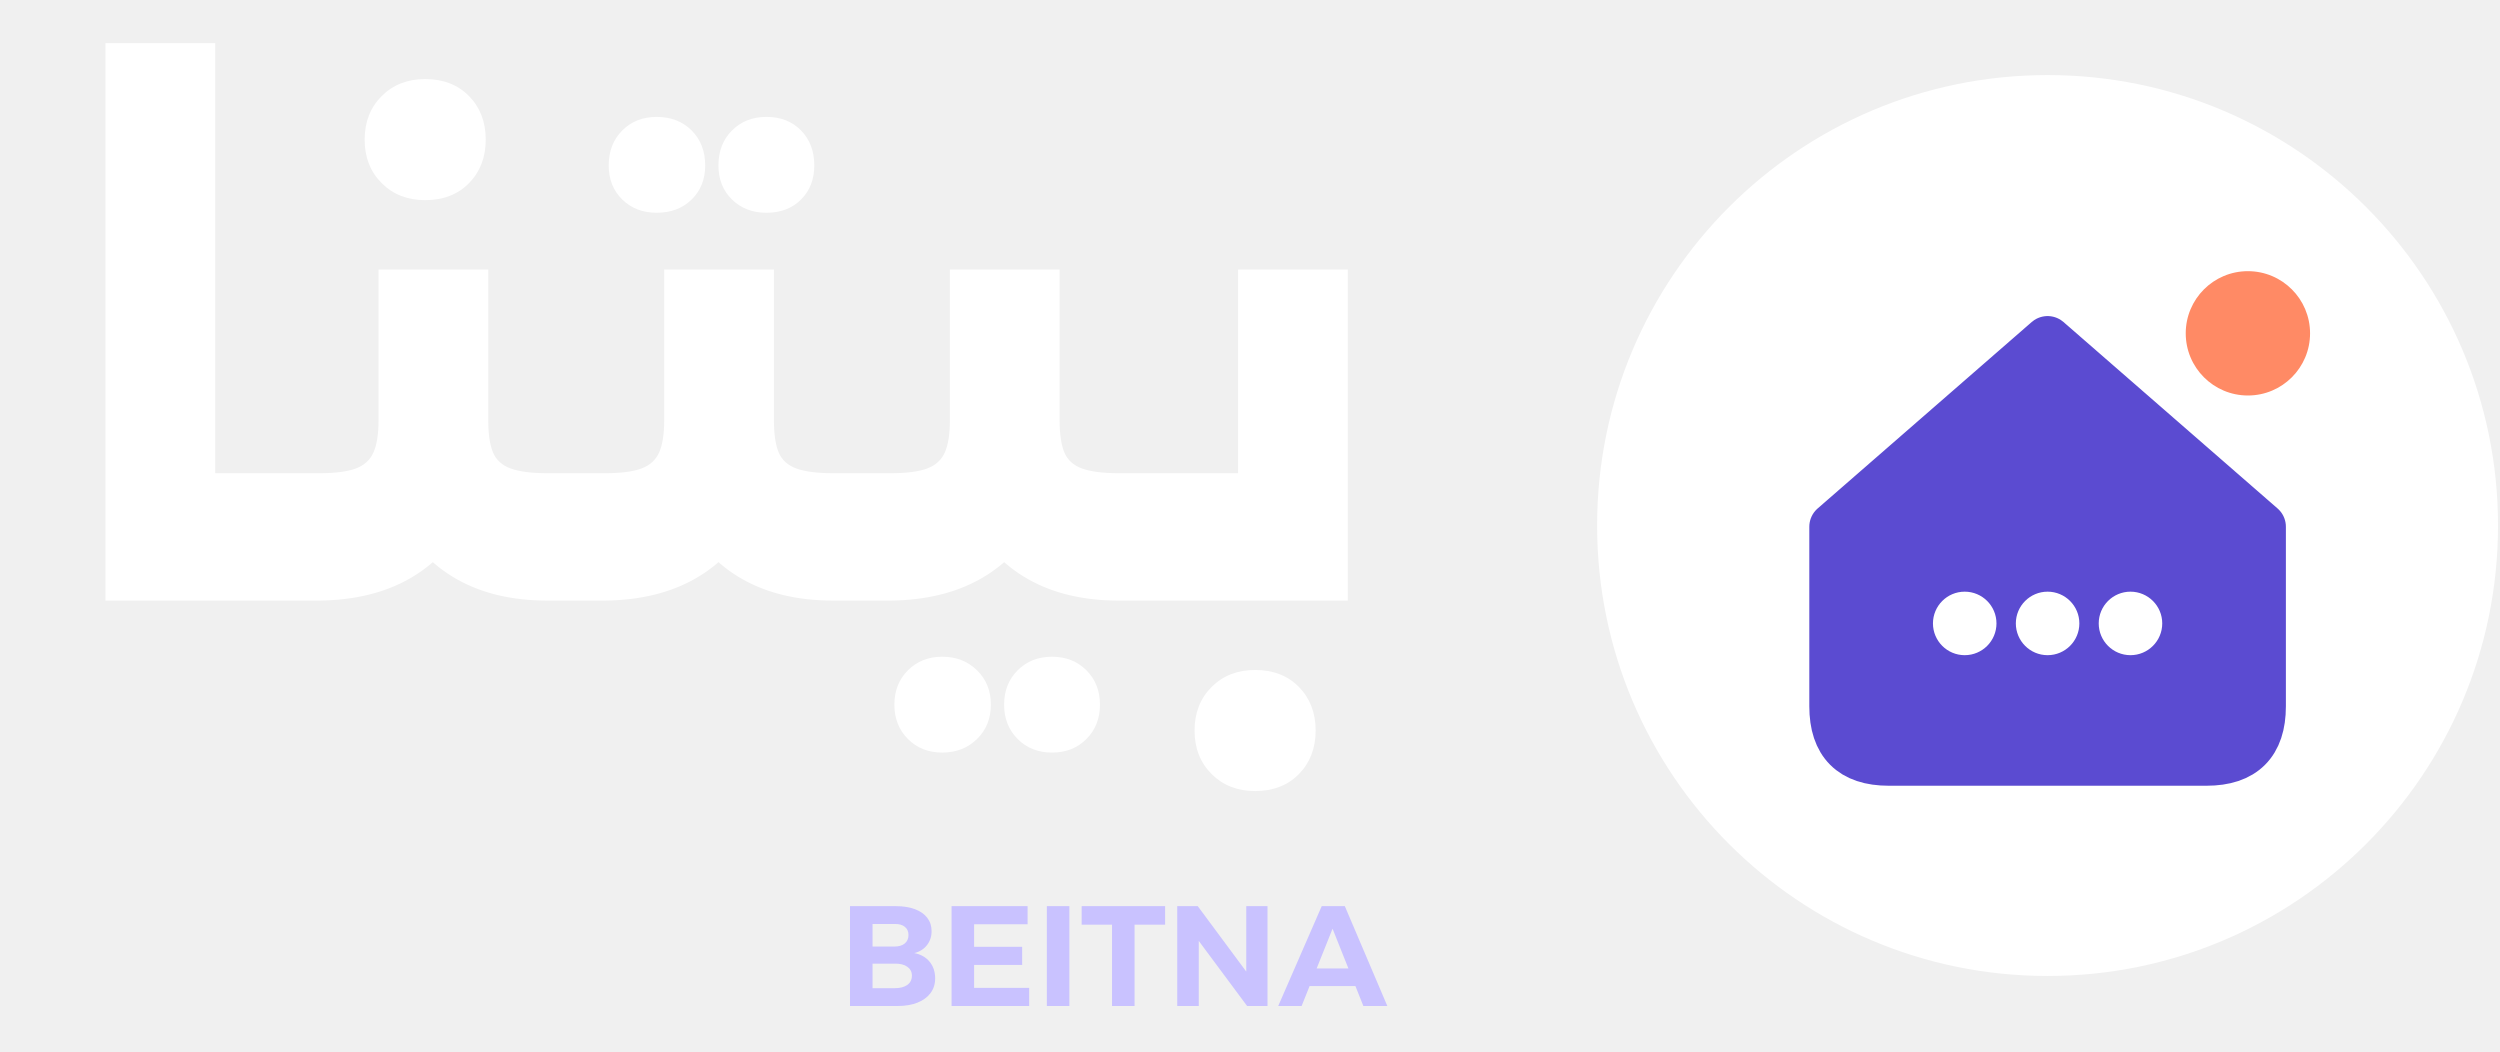
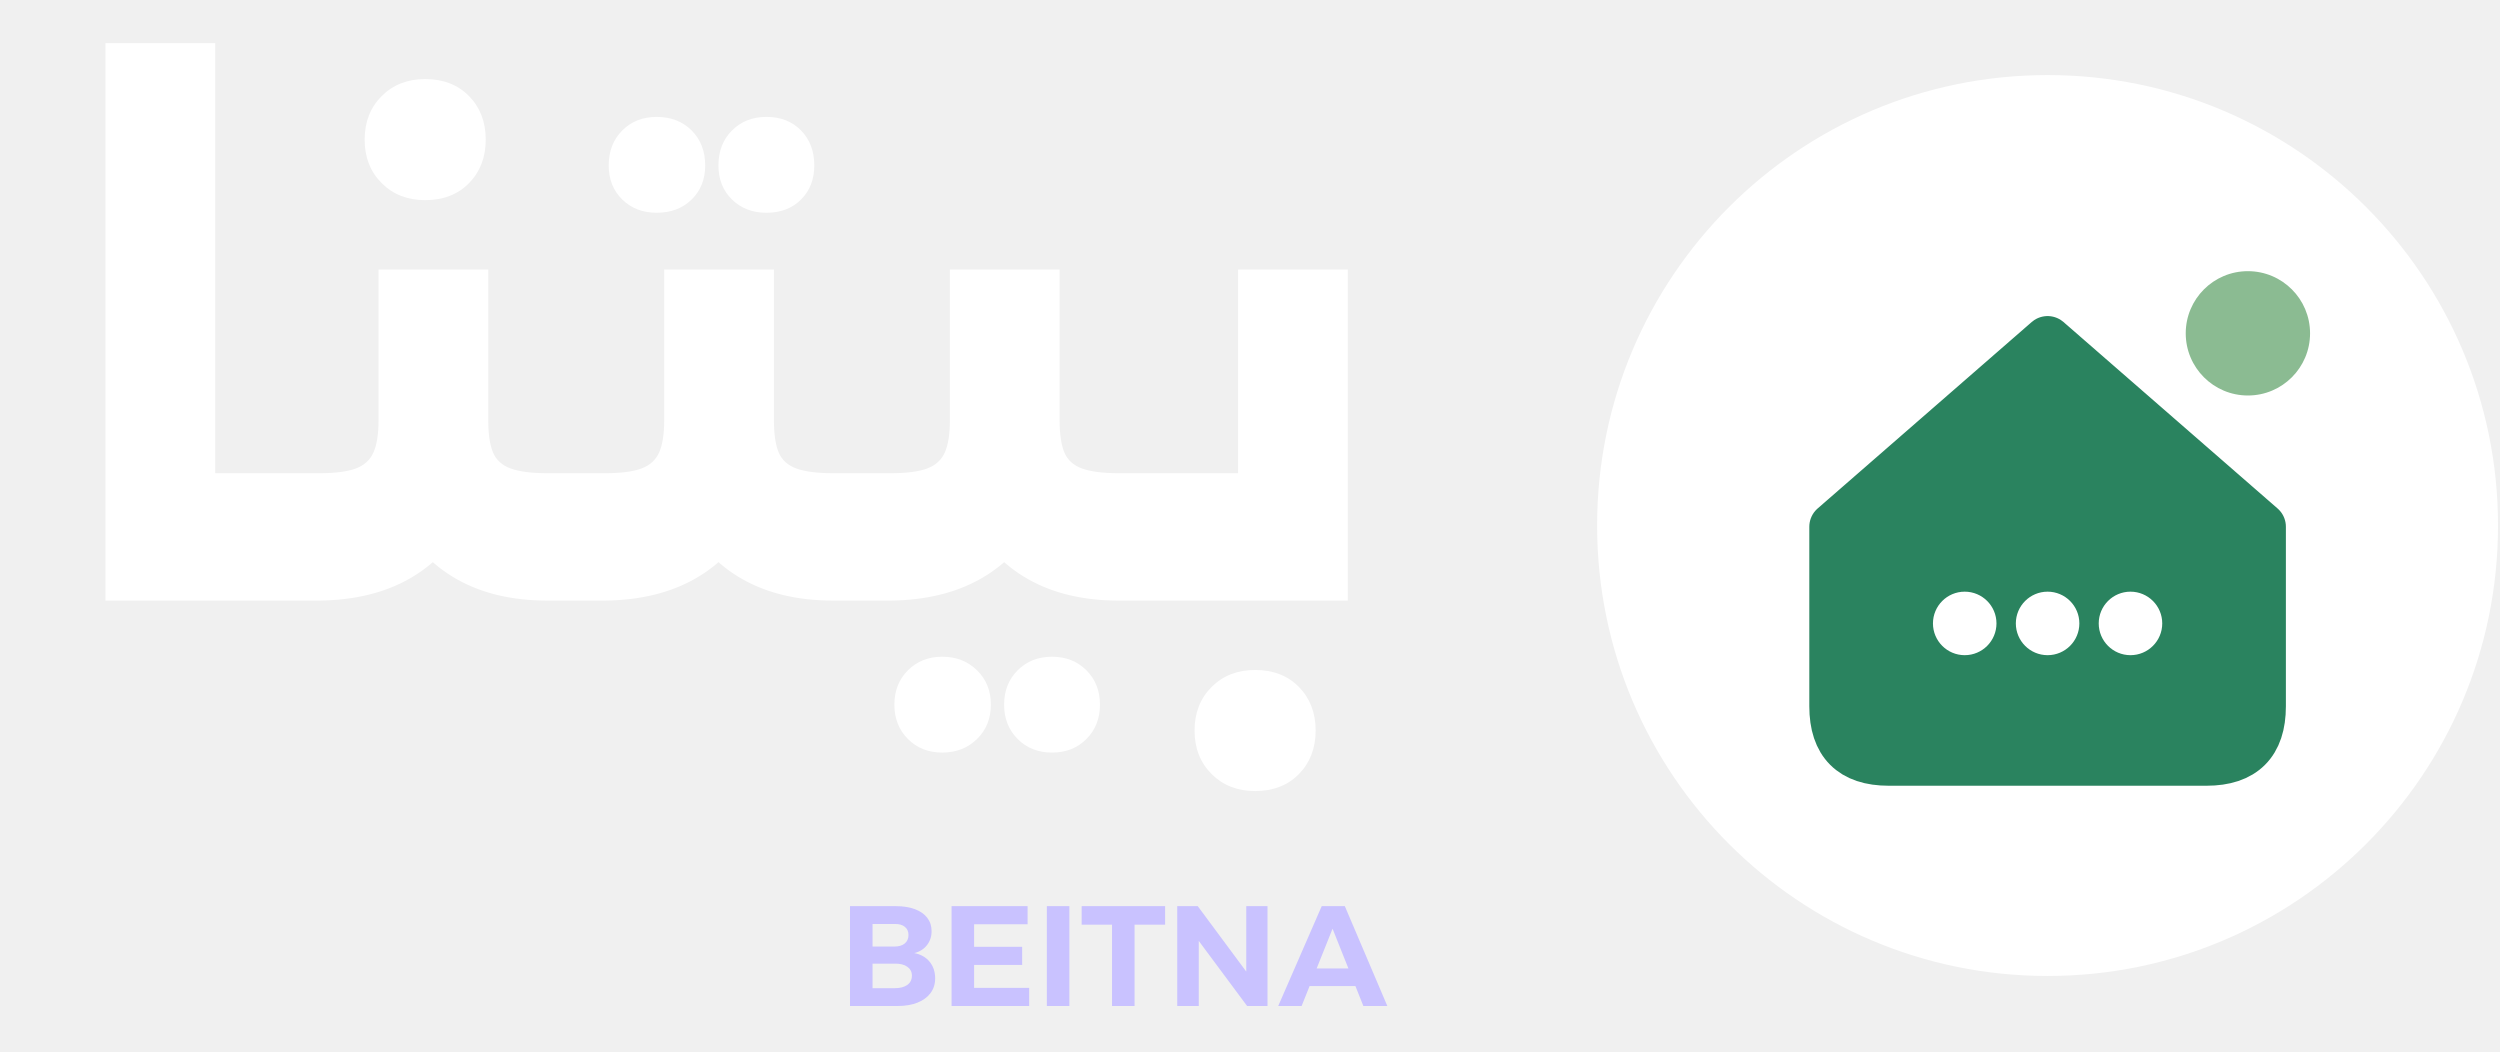
<svg xmlns="http://www.w3.org/2000/svg" viewBox="0 0 333 140" width="333" height="140" role="img" aria-label="بيتنا">
  <circle cx="272.736" cy="70" r="60" fill="#FFFFFF" />
-   <path d="M272.74 45.32 L301.26 70.16 L301.26 94.08 Q301.26 101.44 293.90 101.44 L251.58 101.44 Q244.22 101.44 244.22 94.08 L244.22 70.16 Z" fill="#5B4BD1" stroke="#5B4BD1" stroke-width="6.44" stroke-linejoin="round" />
+   <path d="M272.74 45.32 L301.26 70.16 L301.26 94.08 Q301.26 101.44 293.90 101.44 L251.58 101.44 Q244.22 101.44 244.22 94.08 L244.22 70.16 Z" fill="#2A835F" stroke="#2A835F" stroke-width="6.44" stroke-linejoin="round" />
  <circle cx="261.70" cy="83.04" r="4.23" fill="#FFFFFF" />
  <circle cx="272.74" cy="83.04" r="4.23" fill="#FFFFFF" />
  <circle cx="283.78" cy="83.04" r="4.23" fill="#FFFFFF" />
  <circle cx="299.42" cy="44.40" r="11.50" fill="#FFFFFF" />
-   <circle cx="299.42" cy="44.40" r="8.28" fill="#FF8A65" />
+   <circle cx="299.42" cy="44.40" r="8.28" fill="#8BBB92" />
  <path d="M27.992 80.0V63.032H37.736V80.0ZM14.048 80.0V5.744H28.664V80.0ZM37.736 80.0V63.032Q38.408 63.032 38.912 65.342Q39.416 67.652 39.416 71.432Q39.416 75.296 38.912 77.648Q38.408 80.0 37.736 80.0ZM37.736 80.0V63.032H42.524Q45.716 63.032 47.396 62.402Q49.076 61.772 49.748 60.26Q50.42 58.748 50.42 55.976V35.9H65.036V55.976Q65.036 63.452 62.306 68.828Q59.576 74.204 54.578 77.06Q49.58 79.916 42.524 80.0ZM72.932 80.0Q65.876 80.0 60.836 77.144Q55.796 74.288 53.108 68.87Q50.42 63.452 50.42 55.976H65.036Q65.036 58.748 65.666 60.26Q66.296 61.772 68.018 62.402Q69.74 63.032 72.932 63.032H75.788V80.0ZM75.788 80.0V63.032Q76.544 63.032 77.006 65.342Q77.468 67.652 77.468 71.432Q77.468 75.296 77.006 77.648Q76.544 80.0 75.788 80.0ZM37.736 80.0Q36.98 80.0 36.518 77.648Q36.056 75.296 36.056 71.432Q36.056 67.652 36.518 65.342Q36.98 63.032 37.736 63.032ZM56.636 26.66Q53.108 26.66 50.84 24.392Q48.572 22.124 48.572 18.596Q48.572 15.068 50.84 12.8Q53.108 10.532 56.636 10.532Q60.248 10.532 62.474 12.8Q64.7 15.068 64.7 18.596Q64.7 22.124 62.474 24.392Q60.248 26.66 56.636 26.66ZM75.788 80.0V63.032H80.576Q83.768 63.032 85.448 62.402Q87.128 61.772 87.8 60.26Q88.472 58.748 88.472 55.976V35.9H103.088V55.976Q103.088 63.452 100.358 68.828Q97.628 74.204 92.63 77.06Q87.632 79.916 80.576 80.0ZM110.984 80.0Q103.928 80.0 98.888 77.144Q93.848 74.288 91.16 68.87Q88.472 63.452 88.472 55.976H103.088Q103.088 58.748 103.718 60.26Q104.348 61.772 106.07 62.402Q107.792 63.032 110.984 63.032H113.84V80.0ZM113.84 80.0V63.032Q114.596 63.032 115.058 65.342Q115.52 67.652 115.52 71.432Q115.52 75.296 115.058 77.648Q114.596 80.0 113.84 80.0ZM75.788 80.0Q75.032 80.0 74.57 77.648Q74.108 75.296 74.108 71.432Q74.108 67.652 74.57 65.342Q75.032 63.032 75.788 63.032ZM102.08 28.34Q99.308 28.34 97.502 26.576Q95.696 24.812 95.696 22.04Q95.696 19.184 97.502 17.378Q99.308 15.572 102.08 15.572Q104.936 15.572 106.7 17.378Q108.464 19.184 108.464 22.04Q108.464 24.812 106.7 26.576Q104.936 28.34 102.08 28.34ZM87.464 28.34Q84.692 28.34 82.886 26.576Q81.08 24.812 81.08 22.04Q81.08 19.184 82.886 17.378Q84.692 15.572 87.464 15.572Q90.32 15.572 92.126 17.378Q93.932 19.184 93.932 22.04Q93.932 24.812 92.126 26.576Q90.32 28.34 87.464 28.34ZM113.84 80.0V63.032H118.628Q121.82 63.032 123.5 62.402Q125.18 61.772 125.852 60.26Q126.524 58.748 126.524 55.976V35.9H141.14V55.976Q141.14 63.452 138.41 68.828Q135.68 74.204 130.682 77.06Q125.684 79.916 118.628 80.0ZM149.036 80.0Q141.98 80.0 136.94 77.144Q131.9 74.288 129.212 68.87Q126.524 63.452 126.524 55.976H141.14Q141.14 58.748 141.77 60.26Q142.4 61.772 144.122 62.402Q145.844 63.032 149.036 63.032H151.892V80.0ZM151.892 80.0V63.032Q152.648 63.032 153.11 65.342Q153.572 67.652 153.572 71.432Q153.572 75.296 153.11 77.648Q152.648 80.0 151.892 80.0ZM113.84 80.0Q113.084 80.0 112.622 77.648Q112.16 75.296 112.16 71.432Q112.16 67.652 112.622 65.342Q113.084 63.032 113.84 63.032ZM140.132 100.244Q137.36 100.244 135.554 98.438Q133.748 96.632 133.748 93.86Q133.748 91.088 135.554 89.282Q137.36 87.476 140.132 87.476Q142.904 87.476 144.71 89.282Q146.516 91.088 146.516 93.86Q146.516 96.632 144.71 98.438Q142.904 100.244 140.132 100.244ZM125.516 100.244Q122.744 100.244 120.938 98.438Q119.132 96.632 119.132 93.86Q119.132 91.088 120.938 89.282Q122.744 87.476 125.516 87.476Q128.288 87.476 130.136 89.282Q131.984 91.088 131.984 93.86Q131.984 96.632 130.136 98.438Q128.288 100.244 125.516 100.244ZM164.912 35.9H179.528V80.0H151.892V63.032H164.912ZM151.892 80.0Q151.136 80.0 150.674 77.648Q150.212 75.296 150.212 71.432Q150.212 67.652 150.674 65.342Q151.136 63.032 151.892 63.032ZM167.18 105.368Q163.652 105.368 161.384 103.1Q159.116 100.832 159.116 97.304Q159.116 93.776 161.384 91.508Q163.652 89.24 167.18 89.24Q170.792 89.24 173.018 91.508Q175.244 93.776 175.244 97.304Q175.244 100.832 173.018 103.1Q170.792 105.368 167.18 105.368Z" fill="#FFFFFF" />
  <path d="M119.338 120.7Q120.801 120.7 121.865 121.099Q122.929 121.498 123.508 122.249Q124.088 122.999 124.088 124.025Q124.088 125.108 123.47 125.897Q122.853 126.685 121.789 126.951Q123.081 127.198 123.822 128.101Q124.563 129.003 124.563 130.314Q124.563 131.454 123.945 132.281Q123.328 133.107 122.207 133.553Q121.086 134.0 119.547 134.0H113.22V120.7ZM119.186 126.077Q120.022 126.077 120.516 125.668Q121.01 125.26 121.01 124.538Q121.01 123.835 120.516 123.446Q120.022 123.056 119.186 123.075H116.222V126.077ZM119.186 131.625Q120.25 131.625 120.858 131.188Q121.466 130.751 121.466 129.953Q121.466 129.212 120.858 128.775Q120.25 128.338 119.186 128.357H116.222V131.625ZM126.748 120.7H136.875V123.113H129.75V126.115H136.153V128.528H129.75V131.587H137.084V134.0H126.748ZM139.44 120.7H142.442V134.0H139.44ZM144.076 120.7H155.191V123.17H151.125V134.0H148.123V123.17H144.076ZM156.806 120.7H159.542L166.781 130.466L166.002 130.732V120.7H168.833V134.0H166.116L158.877 124.253L159.675 123.987V134.0H156.806ZM176.053 120.7H179.131L184.793 134.0H181.601L177.497 123.702L173.374 134.0H170.258ZM173.488 129.003H181.335V131.34H173.488Z" fill="#C9C2FF" letter-spacing="2" />
</svg>
